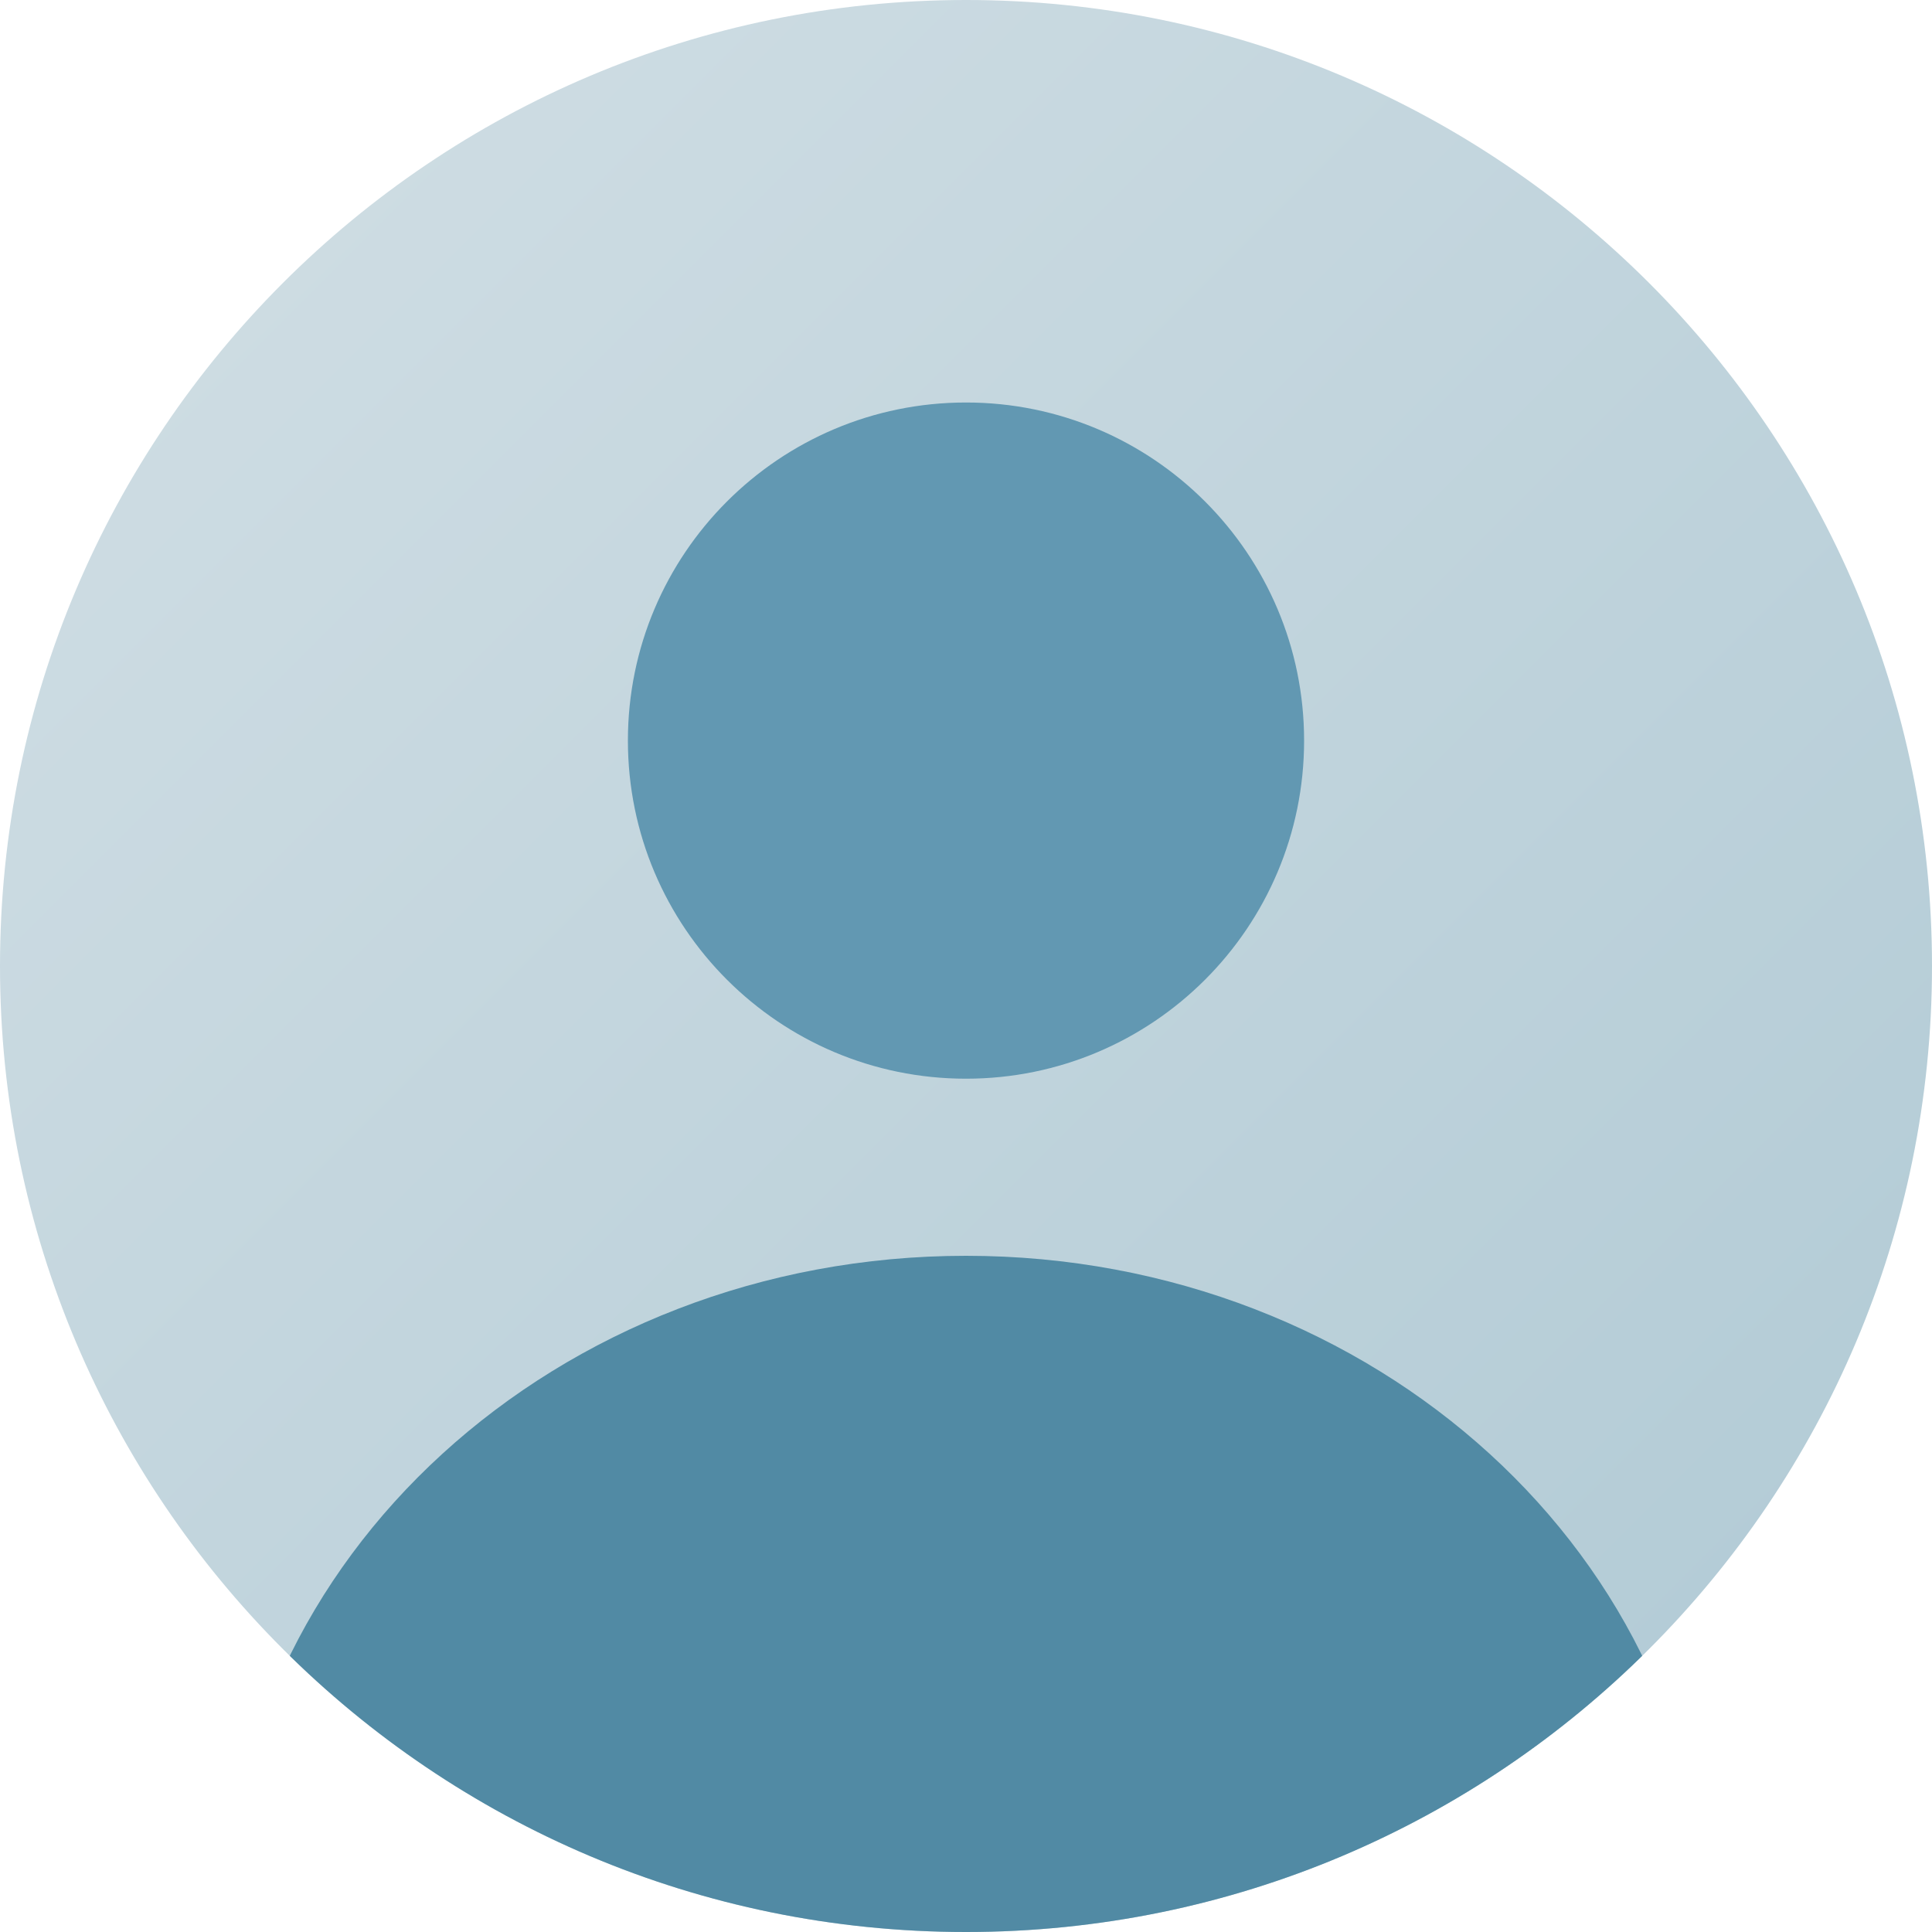
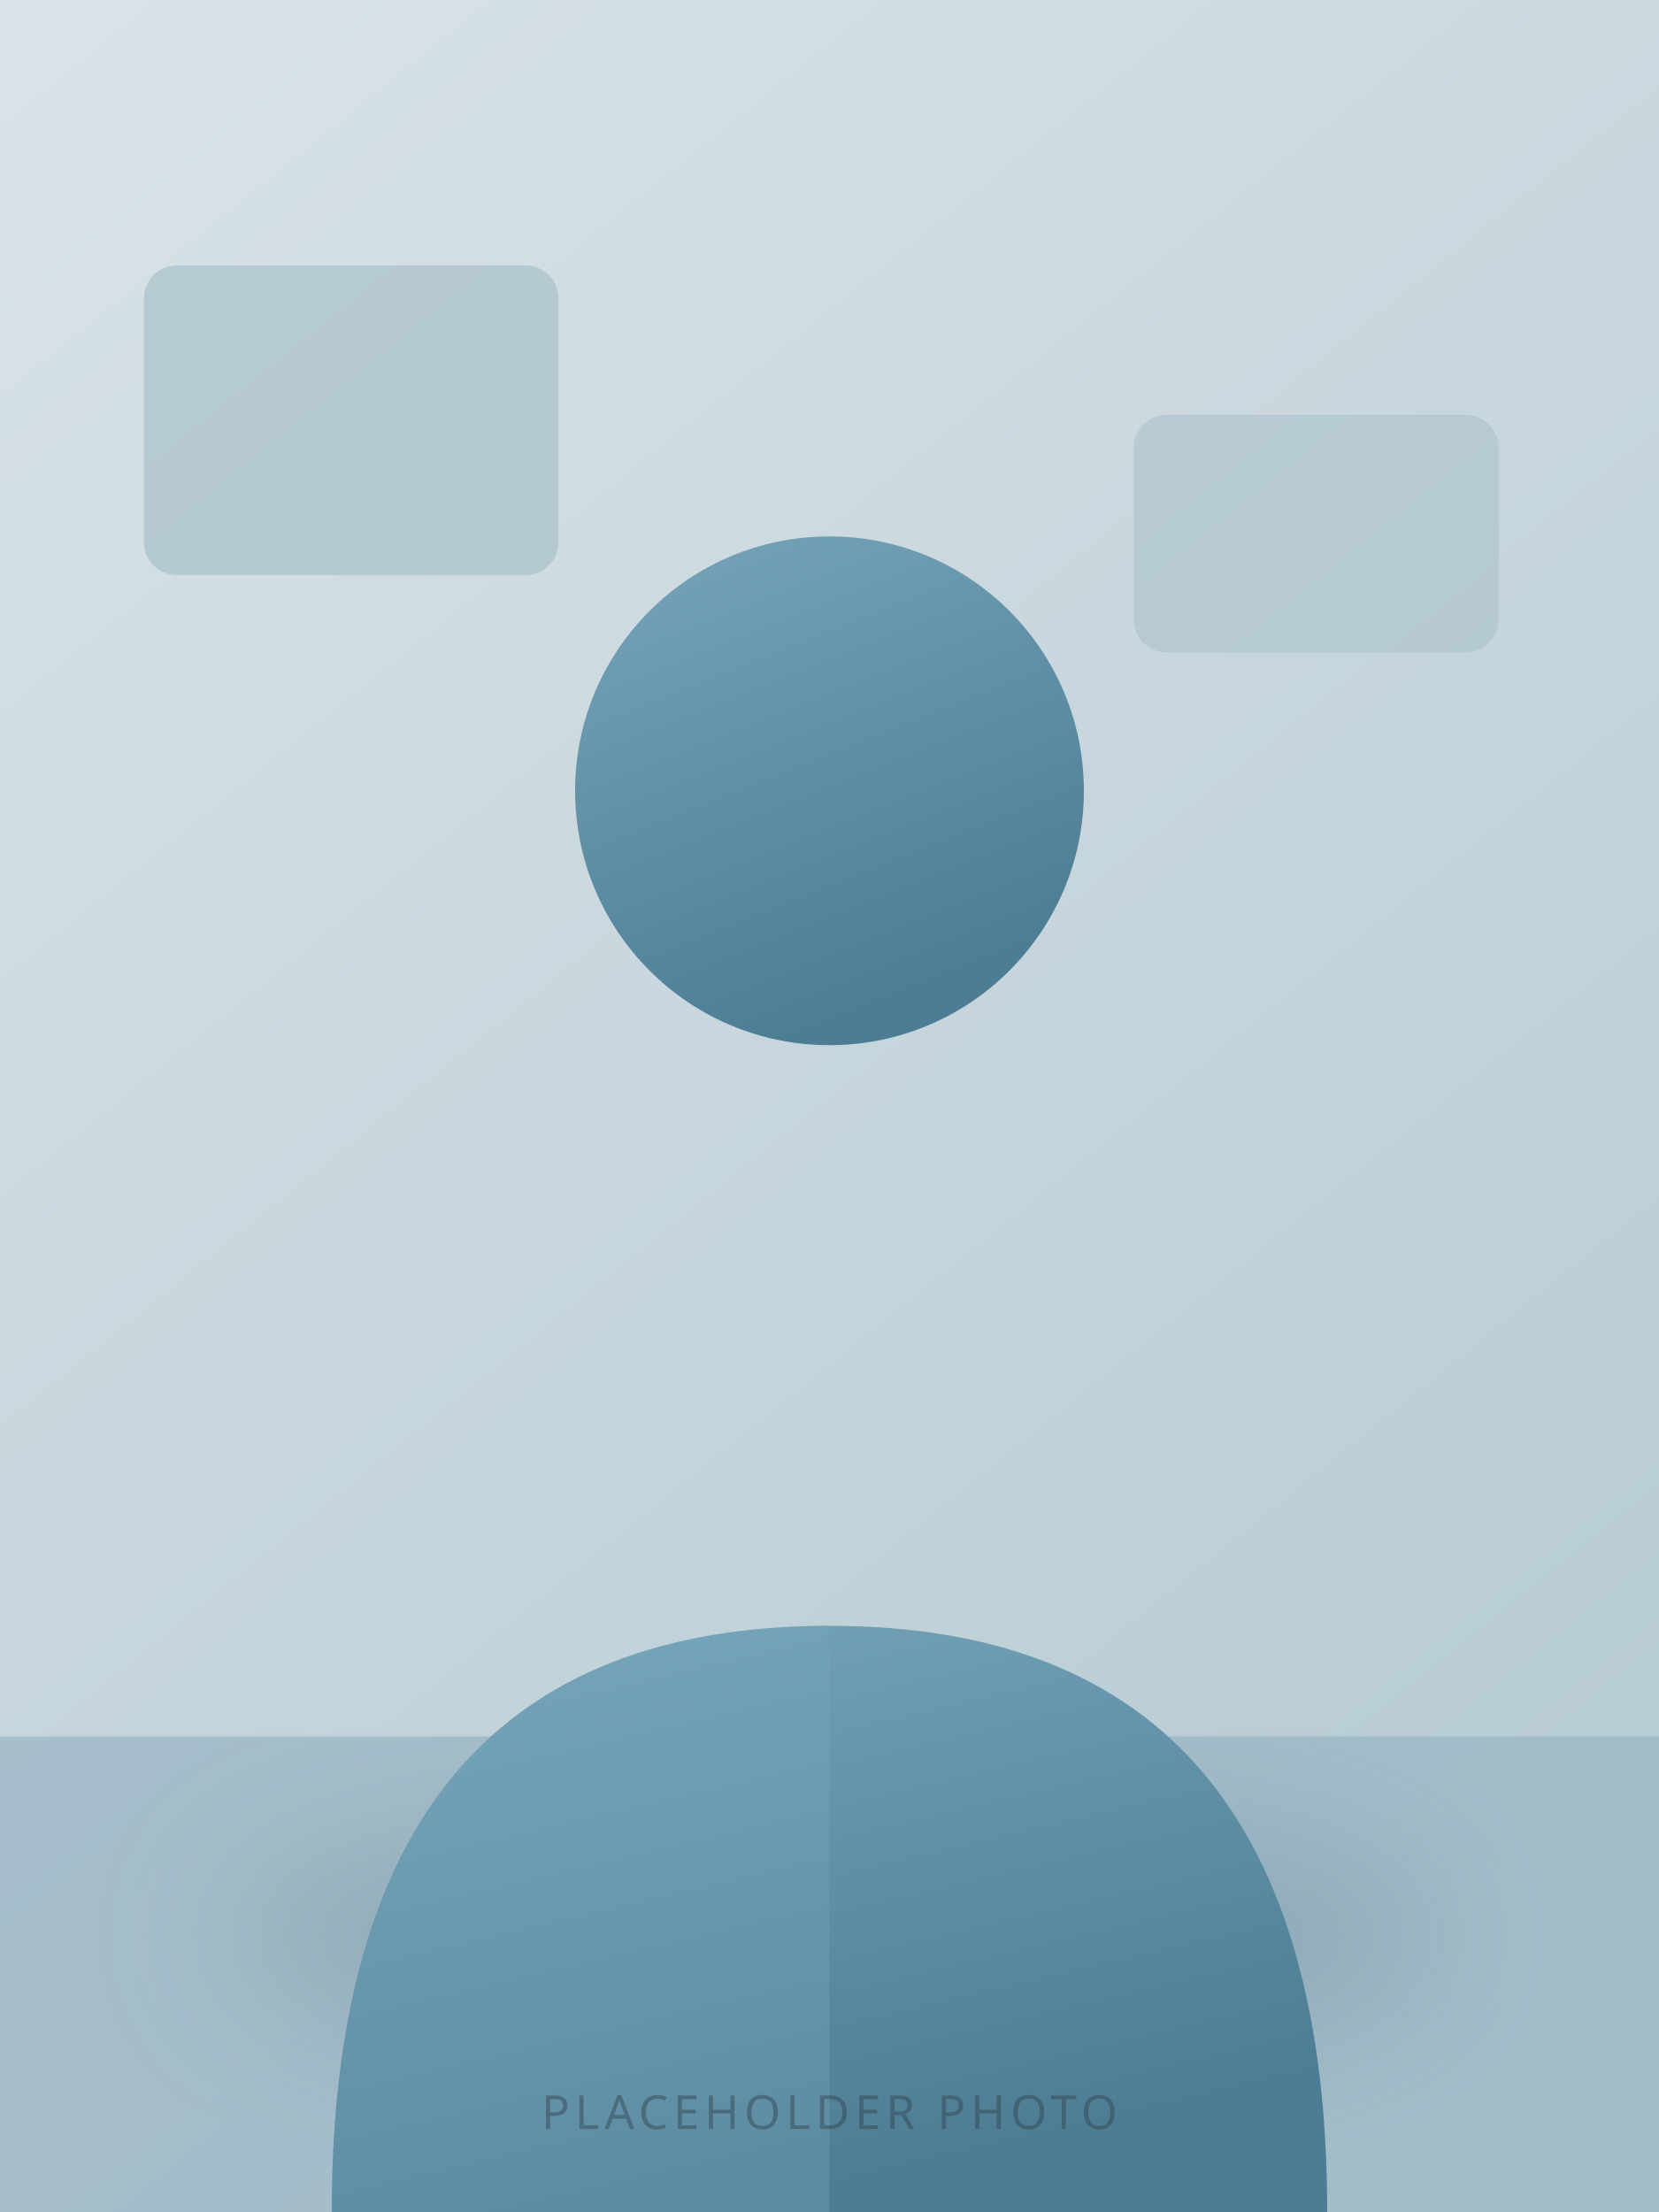
- <svg xmlns="http://www.w3.org/2000/svg" viewBox="0 0 120 120" width="120" height="120" role="img" aria-label="Reviewer photo placeholder">
+ <svg xmlns="http://www.w3.org/2000/svg" viewBox="0 0 600 800" width="600" height="800" role="img" aria-label="Reviewer photo placeholder">
  <defs>
-     <clipPath id="c">
-       <circle cx="60" cy="60" r="60" />
-     </clipPath>
-     <linearGradient id="bg" x1="0" y1="0" x2="1" y2="1">
-       <stop offset="0%" stop-color="hsl(199 26% 86%)" />
-       <stop offset="100%" stop-color="hsl(199 30% 76%)" />
+     <linearGradient id="bg" x1="0" y1="0" x2="0.6" y2="1">
+       <stop offset="0%" stop-color="hsl(199 22% 88%)" />
+       <stop offset="100%" stop-color="hsl(199 26% 78%)" />
    </linearGradient>
+     <linearGradient id="fig" x1="0" y1="0" x2="0.4" y2="1">
+       <stop offset="0%" stop-color="hsl(199 32% 60%)" />
+       <stop offset="100%" stop-color="hsl(199 32% 44%)" />
+     </linearGradient>
+     <filter id="sh" x="-30%" y="-30%" width="160%" height="160%">
+       <feGaussianBlur stdDeviation="26" />
+     </filter>
  </defs>
-   <g clip-path="url(#c)">
-     <rect width="120" height="120" fill="url(#bg)" />
-     <circle cx="60" cy="46" r="21" fill="hsl(199 34% 54%)" />
-     <path d="M14 120 a46 42 0 0 1 92 0 z" fill="hsl(199 34% 48%)" />
-   </g>
+   <rect width="600" height="800" fill="url(#bg)" />
+   <rect x="52" y="96" width="150" height="112" rx="12" fill="hsl(199 24% 72%)" opacity="0.65" />
+   <rect x="410" y="150" width="132" height="86" rx="12" fill="hsl(199 24% 72%)" opacity="0.5" />
+   <rect x="0" y="628" width="600" height="172" fill="hsl(199 26% 68%)" opacity="0.7" />
+   <ellipse cx="300" cy="700" rx="220" ry="46" fill="hsl(199 32% 32%)" opacity="0.2" filter="url(#sh)" />
+   <circle cx="300" cy="286" r="92" fill="url(#fig)" />
+   <path d="M120 800 q0 -212 180 -212 q180 0 180 212 z" fill="url(#fig)" />
+   <path d="M120 800 q0 -212 180 -212 v212 z" fill="hsl(199 32% 60%)" opacity="0.35" />
+   <text x="300" y="770" text-anchor="middle" font-family="system-ui, sans-serif" font-size="17" letter-spacing="1.8" fill="hsl(199 22% 26%)" opacity="0.5">PLACEHOLDER PHOTO</text>
</svg>
